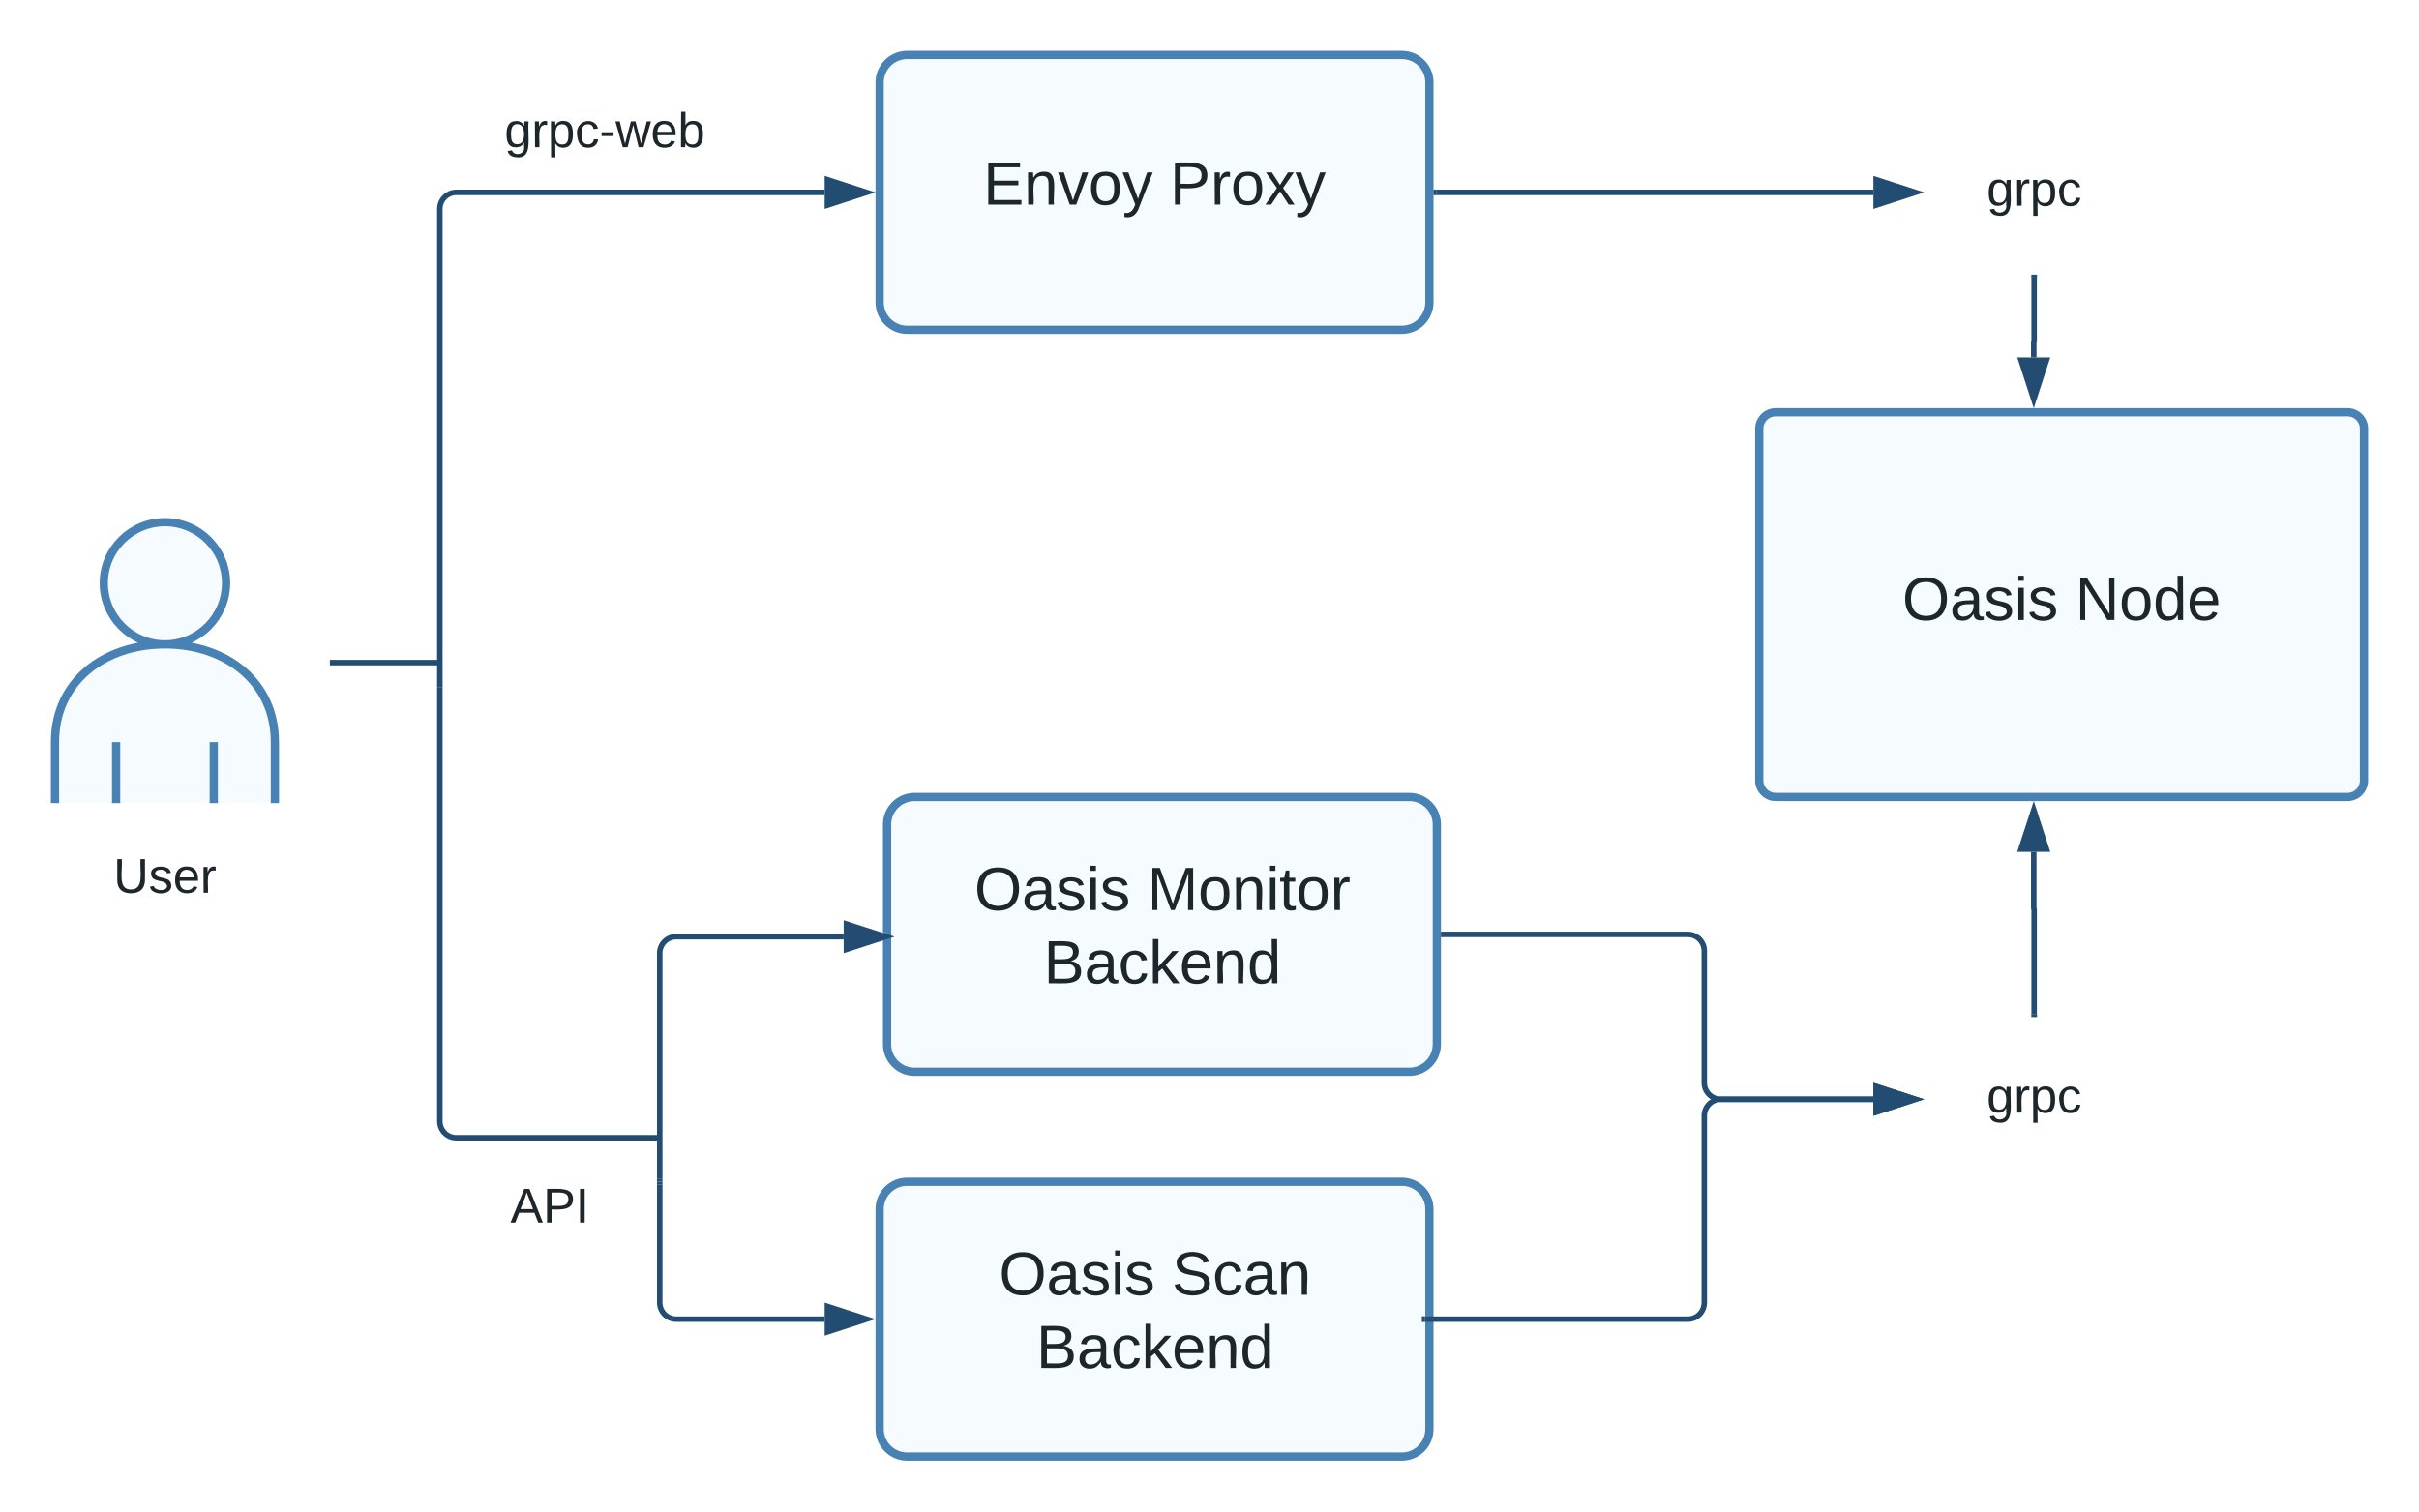
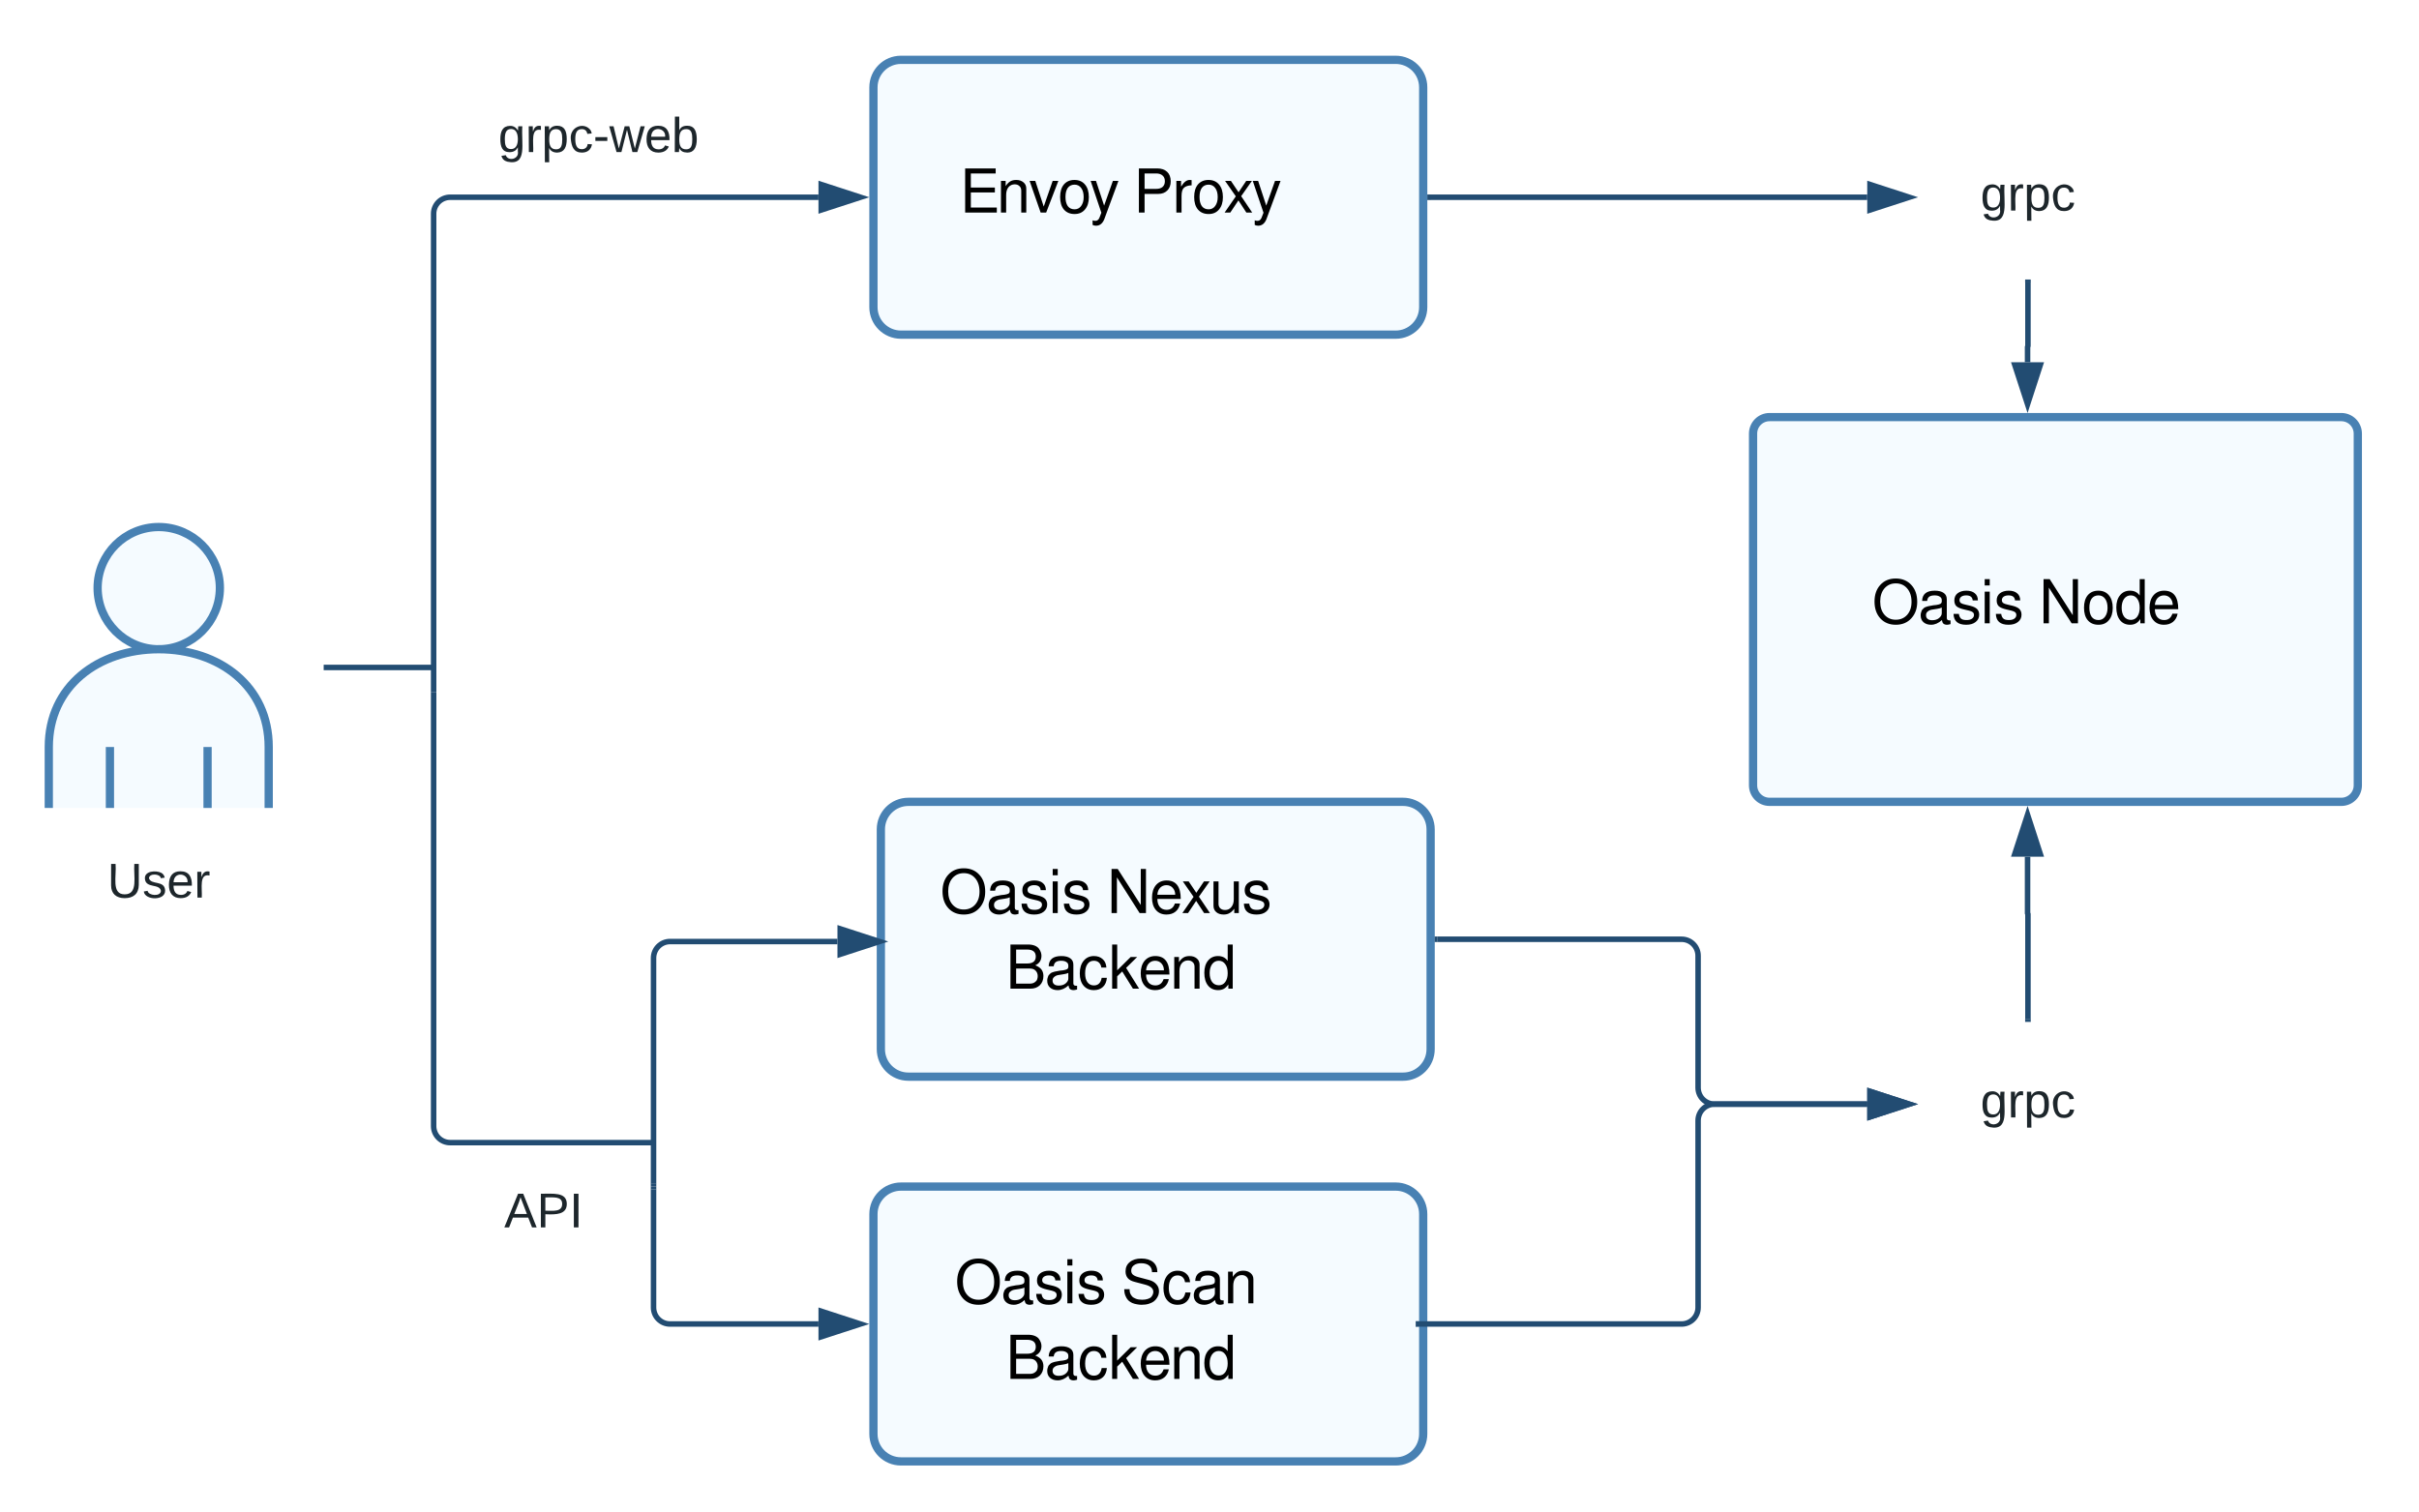
- <svg xmlns="http://www.w3.org/2000/svg" xmlns:ns1="lucid" xmlns:xlink="http://www.w3.org/1999/xlink" width="880" height="550">
-   <g transform="translate(-60 -50)" ns1:page-tab-id="0_0">
-     <path d="M0 0h1870.87v1322.83H0z" fill="#fff" />
-     <path d="M570 480c5.52 0 10 4.48 10 10v80c0 5.52-4.48 10-10 10H390c-5.52 0-10-4.48-10-10v-80c0-5.52 4.48-10 10-10zM572.7 340c5.5 0 10 4.48 10 10v80c0 5.52-4.5 10-10 10h-180c-5.54 0-10-4.48-10-10v-80c0-5.52 4.46-10 10-10zM570 70c5.52 0 10 4.48 10 10v80c0 5.52-4.48 10-10 10H390c-5.52 0-10-4.48-10-10V80c0-5.52 4.48-10 10-10z" stroke="#4881b3" stroke-width="3" fill="#f5fbff" />
-     <use xlink:href="#a" transform="matrix(1,0,0,1,400,70) translate(17.68519 54.44444)" />
-     <use xlink:href="#b" transform="matrix(1,0,0,1,400,70) translate(85.58642 54.44444)" />
-     <path d="M700 206a6 6 0 0 1 6-6h208a6 6 0 0 1 6 6v128a6 6 0 0 1-6 6H706a6 6 0 0 1-6-6z" stroke="#4881b3" stroke-width="3" fill="#f5fbff" />
-     <use xlink:href="#c" transform="matrix(1,0,0,1,705,205) translate(47.03704 70.59028)" />
-     <use xlink:href="#d" transform="matrix(1,0,0,1,705,205) translate(109.9383 70.59028)" />
-     <path d="M760 96a6 6 0 0 1 6-6h68a6 6 0 0 1 6 6v48a6 6 0 0 1-6 6h-68a6 6 0 0 1-6-6z" stroke="#000" stroke-opacity="0" fill="#fff" fill-opacity="0" />
-     <use xlink:href="#e" transform="matrix(1,0,0,1,765,95) translate(17.74074 29.84722)" />
-     <path d="M760 426a6 6 0 0 1 6-6h68a6 6 0 0 1 6 6v48a6 6 0 0 1-6 6h-68a6 6 0 0 1-6-6z" stroke="#000" stroke-opacity="0" fill="#fff" fill-opacity="0" />
-     <use xlink:href="#e" transform="matrix(1,0,0,1,765,425) translate(17.74074 29.84722)" />
+ <svg xmlns="http://www.w3.org/2000/svg" xmlns:ns2="lucid" xmlns:xlink="http://www.w3.org/1999/xlink" width="880" height="550" viewBox="0 0 232.833 145.521">
+   <defs>
+     <path fill="#1d262b" d="M30-248c87 1 191-15 191 75 0 78-77 80-158 76V0H30Zm33 125c57 0 124 11 124-50 0-59-68-47-124-48v98" id="j" />
+     <path fill="#1d262b" d="M114-163C36-179 61-72 57 0H25l-1-190h30c1 12-1 29 2 39 6-27 23-49 58-41v29" id="b" />
+     <path fill="#1d262b" d="M135-143c-3-34-86-38-87 0 15 53 115 12 119 90S17 21 10-45l28-5c4 36 97 45 98 0-10-56-113-15-118-90-4-57 82-63 122-42 12 7 21 19 24 35" id="m" />
+     <path fill="#1d262b" d="M100-194c63 0 86 42 84 106H49c0 40 14 67 53 68 26 1 43-12 49-29l28 8c-11 28-37 45-77 45C44 4 14-33 15-96c1-61 26-98 85-98zm52 81c6-60-76-77-97-28-3 7-6 17-6 28h103" id="g" />
+     <path fill="#1d262b" d="M177-190C167-65 218 103 67 71c-23-6-38-20-44-43l32-5c15 47 100 32 89-28v-30C133-14 115 1 83 1 29 1 15-40 15-95c0-56 16-97 71-98 29-1 48 16 59 35 1-10 0-23 2-32zM94-22c36 0 50-32 50-73 0-42-14-75-50-75-39 0-46 34-46 75s6 73 46 73" id="a" />
+     <path fill="#1d262b" d="M115-194c55 1 70 41 70 98S169 2 115 4C84 4 66-9 55-30l1 105H24l-1-265h31l2 30c10-21 28-34 59-34zm-8 174c40 0 45-34 45-75s-6-73-45-74c-42 0-51 32-51 76 0 43 10 73 51 73" id="c" />
+     <path fill="#1d262b" d="M96-169c-40 0-48 33-48 73s9 75 48 75c24 0 41-14 43-38l32 2c-6 37-31 61-74 61-59 0-76-41-82-99-10-93 101-131 147-64 4 7 5 14 7 22l-32 3c-4-21-16-35-41-35" id="d" />
+     <path fill="#1d262b" d="M16-82v-28h88v28H16" id="e" />
+     <path fill="#1d262b" d="M206 0h-36l-40-164L89 0H53L-1-190h32L70-26l43-164h34l41 164 42-164h31" id="f" />
+     <path fill="#1d262b" d="M115-194c53 0 69 39 70 98 0 66-23 100-70 100C84 3 66-7 56-30L54 0H23l1-261h32v101c10-23 28-34 59-34zm-8 174c40 0 45-34 45-75 0-40-5-75-45-74-42 0-51 32-51 76 0 43 10 73 51 73" id="h" />
+     <path fill="#1d262b" d="m205 0-28-72H64L36 0H1l101-248h38L239 0Zm-38-99-47-123c-12 45-31 82-46 123h93" id="i" />
+     <path fill="#1d262b" d="M33 0v-248h34V0H33" id="k" />
+     <path fill="#1d262b" d="M232-93c-1 65-40 97-104 97C67 4 28-28 28-90v-158h33c8 89-33 224 67 224 102 0 64-133 71-224h33v155" id="l" />
+     <g id="n">
+       <use transform="scale(.04938)" xlink:href="#a" width="100%" height="100%" />
+       <use transform="matrix(.04938 0 0 .04938 9.877 0)" xlink:href="#b" width="100%" height="100%" />
+       <use transform="matrix(.04938 0 0 .04938 15.753 0)" xlink:href="#c" width="100%" height="100%" />
+       <use transform="matrix(.04938 0 0 .04938 25.63 0)" xlink:href="#d" width="100%" height="100%" />
+     </g>
+     <g id="o">
+       <use transform="scale(.04938)" xlink:href="#a" width="100%" height="100%" />
+       <use transform="matrix(.04938 0 0 .04938 9.877 0)" xlink:href="#b" width="100%" height="100%" />
+       <use transform="matrix(.04938 0 0 .04938 15.753 0)" xlink:href="#c" width="100%" height="100%" />
+       <use transform="matrix(.04938 0 0 .04938 25.63 0)" xlink:href="#d" width="100%" height="100%" />
+       <use transform="matrix(.04938 0 0 .04938 34.519 0)" xlink:href="#e" width="100%" height="100%" />
+       <use transform="matrix(.04938 0 0 .04938 40.395 0)" xlink:href="#f" width="100%" height="100%" />
+       <use transform="matrix(.04938 0 0 .04938 53.185 0)" xlink:href="#g" width="100%" height="100%" />
+       <use transform="matrix(.04938 0 0 .04938 63.062 0)" xlink:href="#h" width="100%" height="100%" />
+     </g>
+     <g id="p">
+       <use transform="scale(.04938)" xlink:href="#i" width="100%" height="100%" />
+       <use transform="matrix(.04938 0 0 .04938 11.852 0)" xlink:href="#j" width="100%" height="100%" />
+       <use transform="matrix(.04938 0 0 .04938 23.704 0)" xlink:href="#k" width="100%" height="100%" />
+     </g>
+     <g id="q">
+       <use transform="scale(.04938)" xlink:href="#l" width="100%" height="100%" />
+       <use transform="matrix(.04938 0 0 .04938 12.79 0)" xlink:href="#m" width="100%" height="100%" />
+       <use transform="matrix(.04938 0 0 .04938 21.679 0)" xlink:href="#g" width="100%" height="100%" />
+       <use transform="matrix(.04938 0 0 .04938 31.556 0)" xlink:href="#b" width="100%" height="100%" />
+     </g>
+   </defs>
+   <g transform="matrix(.26458 0 0 .26458 -16.47 -12.76)" ns2:page-tab-id="0_0" style="display:inline">
+     <path d="M0 0h1870.87v1322.83H0Z" fill="#fff" />
+     <path d="M570 480c5.52 0 10 4.48 10 10v80c0 5.52-4.48 10-10 10H390c-5.52 0-10-4.48-10-10v-80c0-5.52 4.48-10 10-10zm2.7-140c5.5 0 10 4.48 10 10v80c0 5.52-4.5 10-10 10h-180c-5.54 0-10-4.48-10-10v-80c0-5.52 4.46-10 10-10zM570 70c5.52 0 10 4.48 10 10v80c0 5.52-4.48 10-10 10H390c-5.52 0-10-4.48-10-10V80c0-5.52 4.48-10 10-10zM700 206a6 6 0 0 1 6-6h208a6 6 0 0 1 6 6v128a6 6 0 0 1-6 6H706a6 6 0 0 1-6-6z" stroke="#4881b3" stroke-width="3" fill="#f5fbff" />
+     <path d="M760 96a6 6 0 0 1 6-6h68a6 6 0 0 1 6 6v48a6 6 0 0 1-6 6h-68a6 6 0 0 1-6-6z" fill="none" />
+     <use xlink:href="#n" transform="translate(782.74 124.847)" width="100%" height="100%" />
+     <path d="M760 426a6 6 0 0 1 6-6h68a6 6 0 0 1 6 6v48a6 6 0 0 1-6 6h-68a6 6 0 0 1-6-6z" fill="none" />
+     <use xlink:href="#n" transform="translate(782.74 454.847)" width="100%" height="100%" />
    <path d="M220 299V126a6 6 0 0 1 6-6h134M220 298.97V300" stroke="#224c72" stroke-width="2" fill="none" />
-     <path d="M375.26 120L361 124.64v-9.28z" stroke="#224c72" stroke-width="2" fill="#224c72" />
-     <path d="M299 464h-73a6 6 0 0 1-6-6V301M298.97 464H300M220 301.03V300" stroke="#224c72" stroke-width="2" fill="none" />
-     <path d="M385.37 347.67a6 6 0 0 1 6-6H574a6 6 0 0 1 6 6V434a6 6 0 0 1-6 6H391.37a6 6 0 0 1-6-6z" fill="#fff" fill-opacity="0" />
-     <use xlink:href="#f" transform="matrix(1,0,0,1,390.3704,346.6667) translate(24.10494 34.46528)" />
-     <use xlink:href="#g" transform="matrix(1,0,0,1,390.3704,346.6667) translate(87.00617 34.46528)" />
-     <use xlink:href="#h" transform="matrix(1,0,0,1,390.3704,346.6667) translate(49.29012 61.13194)" />
-     <path d="M382.7 504.33a6 6 0 0 1 6-6h182.6a6 6 0 0 1 6 6v51.34a6 6 0 0 1-6 6H388.7a6 6 0 0 1-6-6z" fill="#fff" fill-opacity="0" />
-     <use xlink:href="#f" transform="matrix(1,0,0,1,387.6852,503.3333) translate(35.74074 17.77778)" />
-     <use xlink:href="#i" transform="matrix(1,0,0,1,387.6852,503.3333) translate(98.64198 17.77778)" />
-     <use xlink:href="#j" transform="matrix(1,0,0,1,387.6852,503.3333) translate(49.29012 44.44444)" />
-     <path d="M240 76a6 6 0 0 1 6-6h68a6 6 0 0 1 6 6v48a6 6 0 0 1-6 6h-68a6 6 0 0 1-6-6z" stroke="#000" stroke-opacity="0" fill="#fff" fill-opacity="0" />
-     <use xlink:href="#k" transform="matrix(1,0,0,1,245,75) translate(-1.469136 28.55556)" />
-     <path d="M220 466a6 6 0 0 1 6-6h68a6 6 0 0 1 6 6v48a6 6 0 0 1-6 6h-68a6 6 0 0 1-6-6z" stroke="#000" stroke-opacity="0" fill="#fff" fill-opacity="0" />
-     <use xlink:href="#l" transform="matrix(1,0,0,1,225,465) translate(20.67901 29.84722)" />
+     <path d="M375.26 120 361 124.64v-9.28z" stroke="#224c72" stroke-width="2" fill="#224c72" />
+     <path d="M299 464h-73a6 6 0 0 1-6-6V301m78.97 163H300m-80-162.97V300" stroke="#224c72" stroke-width="2" fill="none" />
+     <path d="M385.37 347.67a6 6 0 0 1 6-6H574a6 6 0 0 1 6 6V434a6 6 0 0 1-6 6H391.37a6 6 0 0 1-6-6zM382.7 504.33a6 6 0 0 1 6-6h182.6a6 6 0 0 1 6 6v51.34a6 6 0 0 1-6 6H388.7a6 6 0 0 1-6-6zM240 76a6 6 0 0 1 6-6h68a6 6 0 0 1 6 6v48a6 6 0 0 1-6 6h-68a6 6 0 0 1-6-6z" fill="none" />
+     <use xlink:href="#o" transform="translate(243.53 103.556)" width="100%" height="100%" />
+     <path d="M220 466a6 6 0 0 1 6-6h68a6 6 0 0 1 6 6v48a6 6 0 0 1-6 6h-68a6 6 0 0 1-6-6z" fill="none" />
+     <use xlink:href="#p" transform="translate(245.679 494.847)" width="100%" height="100%" />
    <path d="M360 530h-54a6 6 0 0 1-6-6v-43" stroke="#224c72" stroke-width="2" fill="none" />
-     <path d="M375.26 530L361 534.64v-9.28z" stroke="#224c72" stroke-width="2" fill="#224c72" />
-     <path d="M300 481.03V480M366.9 390.83H306a6 6 0 0 0-6 6V479" stroke="#224c72" stroke-width="2" fill="none" />
-     <path d="M382.17 390.83l-14.26 4.64v-9.27z" stroke="#224c72" stroke-width="2" fill="#224c72" />
-     <path d="M300 478.97V480M582.5 120h159.03" stroke="#224c72" stroke-width="2" fill="none" />
+     <path d="M375.26 530 361 534.64v-9.28z" stroke="#224c72" stroke-width="2" fill="#224c72" />
+     <path d="M300 481.03V480m66.9-89.17H306a6 6 0 0 0-6 6V479" stroke="#224c72" stroke-width="2" fill="none" />
+     <path d="m382.17 390.83-14.26 4.64v-9.27z" stroke="#224c72" stroke-width="2" fill="#224c72" />
+     <path d="M300 478.97V480m282.5-360h159.03" stroke="#224c72" stroke-width="2" fill="none" />
    <path d="M582.53 121h-1.03v-2h1.03z" stroke="#224c72" stroke-width=".05" fill="#224c72" />
-     <path d="M756.8 120l-14.27 4.64v-9.28z" stroke="#224c72" stroke-width="2" fill="#224c72" />
+     <path d="m756.8 120-14.27 4.64v-9.28z" stroke="#224c72" stroke-width="2" fill="#224c72" />
    <path d="M800 150.96v23.22a.07.07 0 0 1-.07.07.07.07 0 0 0-.07.07v5.72" stroke="#224c72" stroke-width="2" fill="none" />
    <path d="M801 151h-2v-1.04h2z" stroke="#224c72" stroke-width=".05" fill="#224c72" />
-     <path d="M799.86 195.3l-4.64-14.26h9.27z" stroke="#224c72" stroke-width="2" fill="#224c72" />
+     <path d="m799.86 195.3-4.64-14.26h9.27z" stroke="#224c72" stroke-width="2" fill="#224c72" />
    <path d="M800 419.04v-38.22a.07.07 0 0 0-.07-.07.07.07 0 0 1-.07-.07v-20.7" stroke="#224c72" stroke-width="2" fill="none" />
    <path d="M801 420.04h-2V419h2z" stroke="#224c72" stroke-width=".05" fill="#224c72" />
-     <path d="M799.86 344.7l4.63 14.27h-9.28z" stroke="#224c72" stroke-width="2" fill="#224c72" />
+     <path d="m799.86 344.7 4.63 14.27h-9.28z" stroke="#224c72" stroke-width="2" fill="#224c72" />
    <path d="M102.24 342.22v-22.18m35.52 22.18v-22.18M80 342.22v-22.18c0-22.08 17.92-35.57 40-35.57s40 13.5 40 35.57v22.18m-40-57.75c12.24 0 22.24-10.02 22.24-22.3 0-12.25-10-22.17-22.24-22.17-12.24 0-22.24 9.92-22.24 22.18 0 12.27 10 22.3 22.24 22.3z" stroke="#4881b3" stroke-width="3" fill="#f5fbff" />
-     <path d="M80 346a6 6 0 0 1 6-6h68a6 6 0 0 1 6 6v48a6 6 0 0 1-6 6H86a6 6 0 0 1-6-6z" stroke="#000" stroke-opacity="0" fill="#fff" fill-opacity="0" />
-     <use xlink:href="#m" transform="matrix(1,0,0,1,85,345) translate(16.28395 29.84722)" />
-     <path d="M181 291.1h38M181.03 291.1H180M218.97 291.1H220M585.2 390H674a6 6 0 0 1 6 6v48a6 6 0 0 0 6 6h55.53" stroke="#224c72" stroke-width="2" fill="none" />
+     <path d="M80 346a6 6 0 0 1 6-6h68a6 6 0 0 1 6 6v48a6 6 0 0 1-6 6H86a6 6 0 0 1-6-6z" fill="none" />
+     <use xlink:href="#q" transform="translate(101.284 374.847)" width="100%" height="100%" />
+     <path d="M181 291.1h38m-37.97 0H180m38.97 0H220M585.2 390H674a6 6 0 0 1 6 6v48a6 6 0 0 0 6 6h55.53" stroke="#224c72" stroke-width="2" fill="none" />
    <path d="M585.2 391h-1v-2h1z" stroke="#224c72" stroke-width=".05" fill="#224c72" />
-     <path d="M756.8 450l-14.27 4.64v-9.28z" stroke="#224c72" stroke-width="2" fill="#224c72" />
+     <path d="m756.8 450-14.27 4.64v-9.28z" stroke="#224c72" stroke-width="2" fill="#224c72" />
    <path d="M578.28 530H674a6 6 0 0 0 6-6v-68a6 6 0 0 1 6-6h55.53" stroke="#224c72" stroke-width="2" fill="none" />
    <path d="M578.3 531h-1.02v-2h1.02z" stroke="#224c72" stroke-width=".05" fill="#224c72" />
-     <path d="M756.8 450l-14.27 4.64v-9.28z" stroke="#224c72" stroke-width="2" fill="#224c72" />
-     <defs>
-       <path fill="#1d262b" d="M30 0v-248h187v28H63v79h144v27H63v87h162V0H30" id="n" />
-       <path fill="#1d262b" d="M117-194c89-4 53 116 60 194h-32v-121c0-31-8-49-39-48C34-167 62-67 57 0H25l-1-190h30c1 10-1 24 2 32 11-22 29-35 61-36" id="o" />
-       <path fill="#1d262b" d="M108 0H70L1-190h34L89-25l56-165h34" id="p" />
-       <path fill="#1d262b" d="M100-194c62-1 85 37 85 99 1 63-27 99-86 99S16-35 15-95c0-66 28-99 85-99zM99-20c44 1 53-31 53-75 0-43-8-75-51-75s-53 32-53 75 10 74 51 75" id="q" />
-       <path fill="#1d262b" d="M179-190L93 31C79 59 56 82 12 73V49c39 6 53-20 64-50L1-190h34L92-34l54-156h33" id="r" />
-       <g id="a">
-         <use transform="matrix(0.0617284,0,0,0.0617284,0,0)" xlink:href="#n" />
-         <use transform="matrix(0.0617284,0,0,0.0617284,14.81481,0)" xlink:href="#o" />
-         <use transform="matrix(0.0617284,0,0,0.0617284,27.16049,0)" xlink:href="#p" />
-         <use transform="matrix(0.0617284,0,0,0.0617284,38.2716,0)" xlink:href="#q" />
-         <use transform="matrix(0.0617284,0,0,0.0617284,50.61728,0)" xlink:href="#r" />
-       </g>
-       <path fill="#1d262b" d="M30-248c87 1 191-15 191 75 0 78-77 80-158 76V0H30v-248zm33 125c57 0 124 11 124-50 0-59-68-47-124-48v98" id="s" />
-       <path fill="#1d262b" d="M114-163C36-179 61-72 57 0H25l-1-190h30c1 12-1 29 2 39 6-27 23-49 58-41v29" id="t" />
-       <path fill="#1d262b" d="M141 0L90-78 38 0H4l68-98-65-92h35l48 74 47-74h35l-64 92 68 98h-35" id="u" />
-       <g id="b">
-         <use transform="matrix(0.0617284,0,0,0.0617284,0,0)" xlink:href="#s" />
-         <use transform="matrix(0.0617284,0,0,0.0617284,14.81481,0)" xlink:href="#t" />
-         <use transform="matrix(0.0617284,0,0,0.0617284,22.16049,0)" xlink:href="#q" />
-         <use transform="matrix(0.0617284,0,0,0.0617284,34.50617,0)" xlink:href="#u" />
-         <use transform="matrix(0.0617284,0,0,0.0617284,45.61728,0)" xlink:href="#r" />
-       </g>
-       <path fill="#1d262b" d="M140-251c81 0 123 46 123 126C263-46 219 4 140 4 59 4 17-45 17-125s42-126 123-126zm0 227c63 0 89-41 89-101s-29-99-89-99c-61 0-89 39-89 99S79-25 140-24" id="v" />
-       <path fill="#1d262b" d="M141-36C126-15 110 5 73 4 37 3 15-17 15-53c-1-64 63-63 125-63 3-35-9-54-41-54-24 1-41 7-42 31l-33-3c5-37 33-52 76-52 45 0 72 20 72 64v82c-1 20 7 32 28 27v20c-31 9-61-2-59-35zM48-53c0 20 12 33 32 33 41-3 63-29 60-74-43 2-92-5-92 41" id="w" />
-       <path fill="#1d262b" d="M135-143c-3-34-86-38-87 0 15 53 115 12 119 90S17 21 10-45l28-5c4 36 97 45 98 0-10-56-113-15-118-90-4-57 82-63 122-42 12 7 21 19 24 35" id="x" />
-       <path fill="#1d262b" d="M24-231v-30h32v30H24zM24 0v-190h32V0H24" id="y" />
-       <g id="c">
-         <use transform="matrix(0.0617284,0,0,0.0617284,0,0)" xlink:href="#v" />
-         <use transform="matrix(0.0617284,0,0,0.0617284,17.28395,0)" xlink:href="#w" />
-         <use transform="matrix(0.0617284,0,0,0.0617284,29.62963,0)" xlink:href="#x" />
-         <use transform="matrix(0.0617284,0,0,0.0617284,40.74074,0)" xlink:href="#y" />
-         <use transform="matrix(0.0617284,0,0,0.0617284,45.61728,0)" xlink:href="#x" />
-       </g>
-       <path fill="#1d262b" d="M190 0L58-211 59 0H30v-248h39L202-35l-2-213h31V0h-41" id="z" />
-       <path fill="#1d262b" d="M85-194c31 0 48 13 60 33l-1-100h32l1 261h-30c-2-10 0-23-3-31C134-8 116 4 85 4 32 4 16-35 15-94c0-66 23-100 70-100zm9 24c-40 0-46 34-46 75 0 40 6 74 45 74 42 0 51-32 51-76 0-42-9-74-50-73" id="A" />
-       <path fill="#1d262b" d="M100-194c63 0 86 42 84 106H49c0 40 14 67 53 68 26 1 43-12 49-29l28 8c-11 28-37 45-77 45C44 4 14-33 15-96c1-61 26-98 85-98zm52 81c6-60-76-77-97-28-3 7-6 17-6 28h103" id="B" />
-       <g id="d">
-         <use transform="matrix(0.0617284,0,0,0.0617284,0,0)" xlink:href="#z" />
-         <use transform="matrix(0.0617284,0,0,0.0617284,15.98765,0)" xlink:href="#q" />
-         <use transform="matrix(0.0617284,0,0,0.0617284,28.33333,0)" xlink:href="#A" />
-         <use transform="matrix(0.0617284,0,0,0.0617284,40.67901,0)" xlink:href="#B" />
-       </g>
-       <path fill="#1d262b" d="M177-190C167-65 218 103 67 71c-23-6-38-20-44-43l32-5c15 47 100 32 89-28v-30C133-14 115 1 83 1 29 1 15-40 15-95c0-56 16-97 71-98 29-1 48 16 59 35 1-10 0-23 2-32h30zM94-22c36 0 50-32 50-73 0-42-14-75-50-75-39 0-46 34-46 75s6 73 46 73" id="C" />
-       <path fill="#1d262b" d="M115-194c55 1 70 41 70 98S169 2 115 4C84 4 66-9 55-30l1 105H24l-1-265h31l2 30c10-21 28-34 59-34zm-8 174c40 0 45-34 45-75s-6-73-45-74c-42 0-51 32-51 76 0 43 10 73 51 73" id="D" />
-       <path fill="#1d262b" d="M96-169c-40 0-48 33-48 73s9 75 48 75c24 0 41-14 43-38l32 2c-6 37-31 61-74 61-59 0-76-41-82-99-10-93 101-131 147-64 4 7 5 14 7 22l-32 3c-4-21-16-35-41-35" id="E" />
-       <g id="e">
-         <use transform="matrix(0.04938272,0,0,0.04938272,0,0)" xlink:href="#C" />
-         <use transform="matrix(0.04938272,0,0,0.04938272,9.876543,0)" xlink:href="#t" />
-         <use transform="matrix(0.04938272,0,0,0.04938272,15.75309,0)" xlink:href="#D" />
-         <use transform="matrix(0.04938272,0,0,0.04938272,25.62963,0)" xlink:href="#E" />
-       </g>
-       <g id="f">
-         <use transform="matrix(0.0617284,0,0,0.0617284,0,0)" xlink:href="#v" />
-         <use transform="matrix(0.0617284,0,0,0.0617284,17.28395,0)" xlink:href="#w" />
-         <use transform="matrix(0.0617284,0,0,0.0617284,29.62963,0)" xlink:href="#x" />
-         <use transform="matrix(0.0617284,0,0,0.0617284,40.74074,0)" xlink:href="#y" />
-         <use transform="matrix(0.0617284,0,0,0.0617284,45.61728,0)" xlink:href="#x" />
-       </g>
-       <path fill="#1d262b" d="M240 0l2-218c-23 76-54 145-80 218h-23L58-218 59 0H30v-248h44l77 211c21-75 51-140 76-211h43V0h-30" id="F" />
-       <path fill="#1d262b" d="M59-47c-2 24 18 29 38 22v24C64 9 27 4 27-40v-127H5v-23h24l9-43h21v43h35v23H59v120" id="G" />
-       <g id="g">
-         <use transform="matrix(0.0617284,0,0,0.0617284,0,0)" xlink:href="#F" />
-         <use transform="matrix(0.0617284,0,0,0.0617284,18.45679,0)" xlink:href="#q" />
-         <use transform="matrix(0.0617284,0,0,0.0617284,30.80247,0)" xlink:href="#o" />
-         <use transform="matrix(0.0617284,0,0,0.0617284,43.14815,0)" xlink:href="#y" />
-         <use transform="matrix(0.0617284,0,0,0.0617284,48.02469,0)" xlink:href="#G" />
-         <use transform="matrix(0.0617284,0,0,0.0617284,54.19753,0)" xlink:href="#q" />
-         <use transform="matrix(0.0617284,0,0,0.0617284,66.54321,0)" xlink:href="#t" />
-       </g>
-       <path fill="#1d262b" d="M160-131c35 5 61 23 61 61C221 17 115-2 30 0v-248c76 3 177-17 177 60 0 33-19 50-47 57zm-97-11c50-1 110 9 110-42 0-47-63-36-110-37v79zm0 115c55-2 124 14 124-45 0-56-70-42-124-44v89" id="H" />
-       <path fill="#1d262b" d="M143 0L79-87 56-68V0H24v-261h32v163l83-92h37l-77 82L181 0h-38" id="I" />
-       <g id="h">
-         <use transform="matrix(0.0617284,0,0,0.0617284,0,0)" xlink:href="#H" />
-         <use transform="matrix(0.0617284,0,0,0.0617284,14.81481,0)" xlink:href="#w" />
-         <use transform="matrix(0.0617284,0,0,0.0617284,27.16049,0)" xlink:href="#E" />
-         <use transform="matrix(0.0617284,0,0,0.0617284,38.2716,0)" xlink:href="#I" />
-         <use transform="matrix(0.0617284,0,0,0.0617284,49.38272,0)" xlink:href="#B" />
-         <use transform="matrix(0.0617284,0,0,0.0617284,61.7284,0)" xlink:href="#o" />
-         <use transform="matrix(0.0617284,0,0,0.0617284,74.07407,0)" xlink:href="#A" />
-       </g>
-       <path fill="#1d262b" d="M185-189c-5-48-123-54-124 2 14 75 158 14 163 119 3 78-121 87-175 55-17-10-28-26-33-46l33-7c5 56 141 63 141-1 0-78-155-14-162-118-5-82 145-84 179-34 5 7 8 16 11 25" id="J" />
-       <g id="i">
-         <use transform="matrix(0.0617284,0,0,0.0617284,0,0)" xlink:href="#J" />
-         <use transform="matrix(0.0617284,0,0,0.0617284,14.81481,0)" xlink:href="#E" />
-         <use transform="matrix(0.0617284,0,0,0.0617284,25.92593,0)" xlink:href="#w" />
-         <use transform="matrix(0.0617284,0,0,0.0617284,38.2716,0)" xlink:href="#o" />
-       </g>
-       <g id="j">
-         <use transform="matrix(0.0617284,0,0,0.0617284,0,0)" xlink:href="#H" />
-         <use transform="matrix(0.0617284,0,0,0.0617284,14.81481,0)" xlink:href="#w" />
-         <use transform="matrix(0.0617284,0,0,0.0617284,27.16049,0)" xlink:href="#E" />
-         <use transform="matrix(0.0617284,0,0,0.0617284,38.2716,0)" xlink:href="#I" />
-         <use transform="matrix(0.0617284,0,0,0.0617284,49.38272,0)" xlink:href="#B" />
-         <use transform="matrix(0.0617284,0,0,0.0617284,61.7284,0)" xlink:href="#o" />
-         <use transform="matrix(0.0617284,0,0,0.0617284,74.07407,0)" xlink:href="#A" />
-       </g>
-       <path fill="#1d262b" d="M16-82v-28h88v28H16" id="K" />
-       <path fill="#1d262b" d="M206 0h-36l-40-164L89 0H53L-1-190h32L70-26l43-164h34l41 164 42-164h31" id="L" />
-       <path fill="#1d262b" d="M115-194c53 0 69 39 70 98 0 66-23 100-70 100C84 3 66-7 56-30L54 0H23l1-261h32v101c10-23 28-34 59-34zm-8 174c40 0 45-34 45-75 0-40-5-75-45-74-42 0-51 32-51 76 0 43 10 73 51 73" id="M" />
-       <g id="k">
-         <use transform="matrix(0.04938272,0,0,0.04938272,0,0)" xlink:href="#C" />
-         <use transform="matrix(0.04938272,0,0,0.04938272,9.876543,0)" xlink:href="#t" />
-         <use transform="matrix(0.04938272,0,0,0.04938272,15.75309,0)" xlink:href="#D" />
-         <use transform="matrix(0.04938272,0,0,0.04938272,25.62963,0)" xlink:href="#E" />
-         <use transform="matrix(0.04938272,0,0,0.04938272,34.51852,0)" xlink:href="#K" />
-         <use transform="matrix(0.04938272,0,0,0.04938272,40.39506,0)" xlink:href="#L" />
-         <use transform="matrix(0.04938272,0,0,0.04938272,53.18519,0)" xlink:href="#B" />
-         <use transform="matrix(0.04938272,0,0,0.04938272,63.06173,0)" xlink:href="#M" />
-       </g>
-       <path fill="#1d262b" d="M205 0l-28-72H64L36 0H1l101-248h38L239 0h-34zm-38-99l-47-123c-12 45-31 82-46 123h93" id="N" />
-       <path fill="#1d262b" d="M33 0v-248h34V0H33" id="O" />
-       <g id="l">
-         <use transform="matrix(0.04938272,0,0,0.04938272,0,0)" xlink:href="#N" />
-         <use transform="matrix(0.04938272,0,0,0.04938272,11.85185,0)" xlink:href="#s" />
-         <use transform="matrix(0.04938272,0,0,0.04938272,23.7037,0)" xlink:href="#O" />
-       </g>
-       <path fill="#1d262b" d="M232-93c-1 65-40 97-104 97C67 4 28-28 28-90v-158h33c8 89-33 224 67 224 102 0 64-133 71-224h33v155" id="P" />
-       <g id="m">
-         <use transform="matrix(0.04938272,0,0,0.04938272,0,0)" xlink:href="#P" />
-         <use transform="matrix(0.04938272,0,0,0.04938272,12.79012,0)" xlink:href="#x" />
-         <use transform="matrix(0.04938272,0,0,0.04938272,21.67901,0)" xlink:href="#B" />
-         <use transform="matrix(0.04938272,0,0,0.04938272,31.55556,0)" xlink:href="#t" />
-       </g>
-     </defs>
+     <path d="m756.8 450-14.27 4.64v-9.28z" stroke="#224c72" stroke-width="2" fill="#224c72" />
+     <text xml:space="preserve" style="font-style:normal;font-weight:400;font-size:40px;line-height:1.25;font-family:sans-serif;fill:#000;fill-opacity:1;stroke:none" x="470.119" y="334.612" />
+   </g>
+   <g style="display:inline">
+     <text xml:space="preserve" style="font-style:normal;font-variant:normal;font-weight:400;font-stretch:normal;font-size:5.821px;line-height:1.25;font-family:FreeSans;-inkscape-font-specification:FreeSans;text-align:center;text-anchor:middle;fill:#000;fill-opacity:1;stroke:none;stroke-width:.265" x="111.532" y="87.907">
+       <tspan x="111.532" y="87.907" style="font-style:normal;font-variant:normal;font-weight:400;font-stretch:normal;font-size:5.821px;font-family:FreeSans;-inkscape-font-specification:FreeSans;text-align:center;text-anchor:middle;stroke-width:.265">Oasis Nexus</tspan>
+       <tspan x="111.532" y="95.183" style="font-style:normal;font-variant:normal;font-weight:400;font-stretch:normal;font-size:5.821px;font-family:FreeSans;-inkscape-font-specification:FreeSans;text-align:center;text-anchor:middle;stroke-width:.265">Backend</tspan>
+     </text>
+   </g>
+   <g style="display:inline">
+     <text xml:space="preserve" style="font-style:normal;font-variant:normal;font-weight:400;font-stretch:normal;font-size:5.821px;line-height:1.25;font-family:FreeSans;-inkscape-font-specification:FreeSans;text-align:center;text-anchor:middle;fill:#000;fill-opacity:1;stroke:none;stroke-width:.265" x="198.647" y="60.008">
+       <tspan x="198.647" y="60.008" style="font-style:normal;font-variant:normal;font-weight:400;font-stretch:normal;font-size:5.821px;font-family:FreeSans;-inkscape-font-specification:FreeSans;text-align:center;text-anchor:middle;stroke-width:.265">Oasis Node</tspan>
+     </text>
+   </g>
+   <g style="display:inline">
+     <text xml:space="preserve" style="font-style:normal;font-variant:normal;font-weight:400;font-stretch:normal;font-size:5.821px;line-height:1.25;font-family:FreeSans;-inkscape-font-specification:FreeSans;text-align:center;text-anchor:middle;fill:#000;fill-opacity:1;stroke:none;stroke-width:.265" x="111.503" y="20.467">
+       <tspan x="111.503" y="20.467" style="font-style:normal;font-variant:normal;font-weight:400;font-stretch:normal;font-size:5.821px;font-family:FreeSans;-inkscape-font-specification:FreeSans;text-align:center;text-anchor:middle;stroke-width:.265">Envoy Proxy</tspan>
+     </text>
+   </g>
+   <g style="display:inline">
+     <text xml:space="preserve" style="font-style:normal;font-variant:normal;font-weight:400;font-stretch:normal;font-size:5.821px;line-height:1.25;font-family:FreeSans;-inkscape-font-specification:FreeSans;text-align:center;text-anchor:middle;fill:#000;fill-opacity:1;stroke:none;stroke-width:.265" x="111.532" y="125.478">
+       <tspan x="111.532" y="125.478" style="font-style:normal;font-variant:normal;font-weight:400;font-stretch:normal;font-size:5.821px;font-family:FreeSans;-inkscape-font-specification:FreeSans;text-align:center;text-anchor:middle;stroke-width:.265">Oasis Scan</tspan>
+       <tspan x="111.532" y="132.754" style="font-style:normal;font-variant:normal;font-weight:400;font-stretch:normal;font-size:5.821px;font-family:FreeSans;-inkscape-font-specification:FreeSans;text-align:center;text-anchor:middle;stroke-width:.265">Backend</tspan>
+     </text>
  </g>
</svg>
